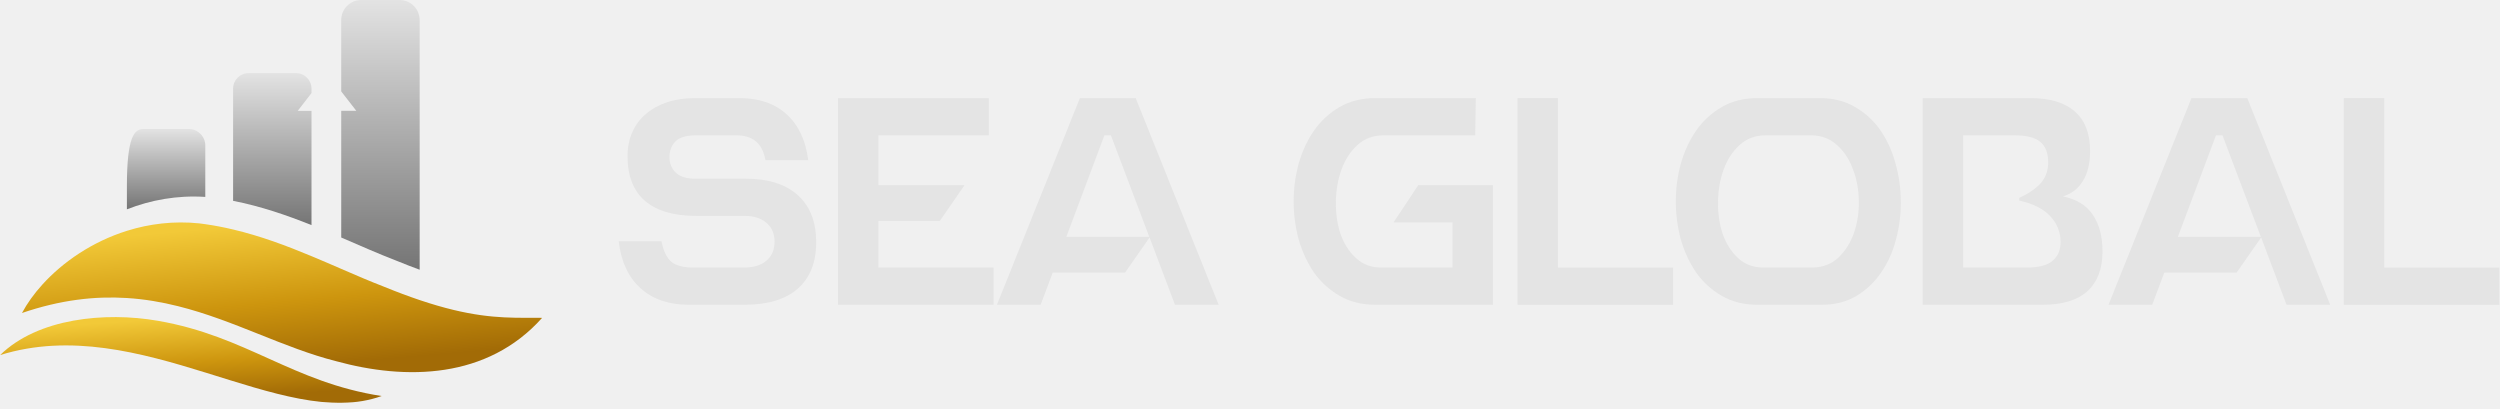
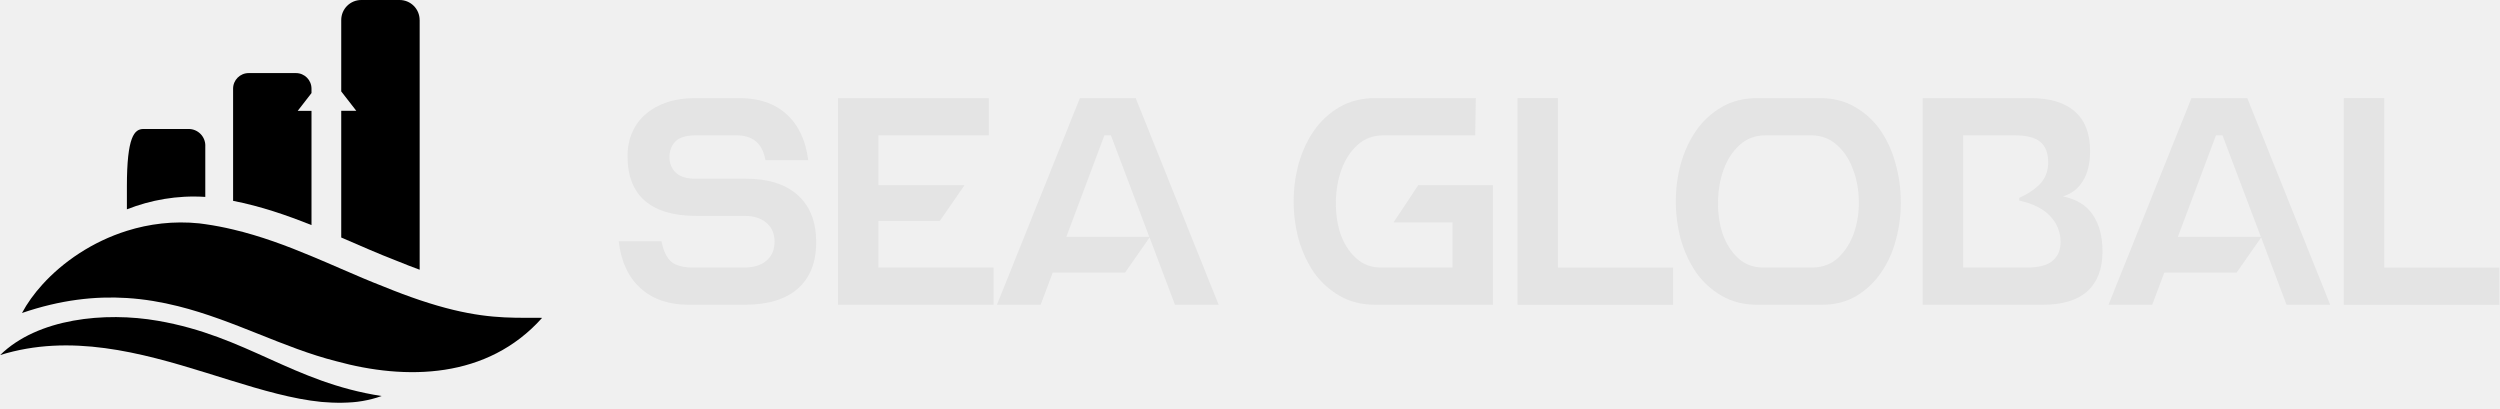
<svg xmlns="http://www.w3.org/2000/svg" width="269" height="44" viewBox="0 0 269 44" fill="none">
  <g clip-path="url(#clip0_4121_1106)">
    <mask id="mask0_4121_1106" style="mask-type:luminance" maskUnits="userSpaceOnUse" x="0" y="0" width="59" height="44">
      <path d="M58.331 0H0.016V43.348H58.331V0Z" fill="white" />
    </mask>
    <g mask="url(#mask0_4121_1106)">
      <path d="M22.089 15.673V21.188C19.053 20.988 16.195 21.527 13.654 22.524V20.063C13.654 14.679 14.455 13.878 15.449 13.878H20.298C21.288 13.878 22.093 14.679 22.093 15.673H22.089Z" fill="url(#paint0_linear_4121_1106)" />
      <path d="M33.517 10.015L32.035 11.927H33.517V24.221C30.852 23.154 28.056 22.193 25.081 21.61V9.538C25.081 8.614 25.831 7.864 26.753 7.864H31.846C32.767 7.864 33.517 8.614 33.517 9.538V10.012V10.015Z" fill="url(#paint1_linear_4121_1106)" />
      <path d="M45.156 2.155V29.023C44.358 28.731 43.517 28.407 42.625 28.04C40.707 27.3 38.745 26.43 36.717 25.557V11.923H38.337L36.717 9.837V2.155C36.717 0.965 37.681 0 38.872 0H42.997C44.187 0 45.152 0.965 45.152 2.155H45.156Z" fill="url(#paint2_linear_4121_1106)" />
      <path d="M58.331 34.203C52.433 40.807 43.681 40.927 36.178 38.867C30.488 37.425 25.216 34.462 19.169 32.947C17.407 32.507 15.576 32.186 13.654 32.066C10.246 31.851 6.537 32.252 2.364 33.679C2.364 33.679 2.364 33.679 2.368 33.675C2.918 32.648 3.657 31.611 4.567 30.61C6.759 28.192 9.919 26.008 13.658 24.836C16.049 24.086 18.681 23.751 21.445 24.035C21.663 24.06 21.878 24.09 22.093 24.122C23.112 24.268 24.11 24.461 25.085 24.694C28.056 25.396 30.852 26.449 33.52 27.563C34.605 28.014 35.672 28.476 36.72 28.931C38.271 29.605 39.786 30.257 41.275 30.832C42.691 31.411 43.976 31.891 45.159 32.288C50.489 34.083 53.638 34.192 56.514 34.196C57.129 34.196 57.73 34.196 58.338 34.199L58.331 34.203Z" fill="url(#paint3_linear_4121_1106)" />
      <path d="M0.016 38.204C4.039 34.25 11.291 33.526 16.985 34.516C26.581 36.176 31.445 41.127 41.064 42.613C30.291 46.497 15.114 33.508 0.016 38.204Z" fill="url(#paint4_linear_4121_1106)" />
    </g>
    <path d="M80.262 19.228C82.676 19.228 84.54 19.821 85.853 21.007C87.166 22.193 87.823 23.877 87.823 26.058C87.823 28.239 87.155 29.912 85.821 31.077C84.508 32.221 82.602 32.792 80.103 32.792H74.099C71.96 32.792 70.234 32.199 68.922 31.013C67.609 29.828 66.825 28.144 66.571 25.963H71.177C71.389 27.021 71.749 27.763 72.257 28.186C72.765 28.589 73.56 28.79 74.639 28.79H80.008C81.067 28.79 81.882 28.546 82.454 28.059C83.047 27.572 83.343 26.884 83.343 25.994C83.343 25.147 83.058 24.48 82.485 23.993C81.914 23.485 81.13 23.231 80.135 23.231H74.925C72.49 23.231 70.647 22.691 69.398 21.611C68.149 20.531 67.524 18.932 67.524 16.814C67.524 15.861 67.693 15.003 68.032 14.241C68.371 13.457 68.858 12.801 69.493 12.271C70.129 11.721 70.891 11.297 71.781 11.001C72.67 10.704 73.665 10.556 74.767 10.556H79.563C81.681 10.556 83.375 11.139 84.646 12.303C85.916 13.447 86.689 15.088 86.965 17.227H82.359C82.189 16.295 81.84 15.617 81.31 15.194C80.802 14.77 80.093 14.559 79.182 14.559H74.925C73.845 14.559 73.094 14.781 72.67 15.226C72.247 15.67 72.035 16.232 72.035 16.909C72.035 17.587 72.268 18.148 72.734 18.593C73.2 19.017 73.877 19.228 74.767 19.228H80.262Z" fill="#E4E4E4" />
    <path d="M106.905 28.79V32.792H90.163V10.556H106.396V14.559H94.516V19.927H103.76V19.959L101.123 23.771H94.516V28.79H106.905Z" fill="#E4E4E4" />
    <path d="M131.127 32.792H126.426L123.694 25.55L121.057 29.33H113.274L111.973 32.792H107.271L116.197 10.556H122.201L131.127 32.792ZM123.662 25.486L119.533 14.559H118.834L114.736 25.486H123.662Z" fill="#E4E4E4" />
    <path d="M160.64 19.927V32.792H147.996C146.535 32.792 145.254 32.475 144.153 31.839C143.051 31.204 142.13 30.367 141.389 29.33C140.669 28.271 140.119 27.085 139.737 25.772C139.377 24.438 139.197 23.072 139.197 21.674C139.197 20.276 139.377 18.921 139.737 17.608C140.119 16.274 140.669 15.088 141.389 14.05C142.13 12.992 143.051 12.144 144.153 11.509C145.254 10.874 146.535 10.556 147.996 10.556H158.797L158.733 14.559H148.886C147.763 14.559 146.821 14.908 146.059 15.607C145.296 16.306 144.725 17.185 144.344 18.244C143.962 19.302 143.761 20.446 143.74 21.674C143.719 22.902 143.878 24.046 144.216 25.105C144.576 26.164 145.127 27.043 145.868 27.741C146.61 28.44 147.53 28.79 148.631 28.79H156.287V23.93H149.966V23.898L152.602 19.927H160.64Z" fill="#E4E4E4" />
    <path d="M180.023 28.79V32.792H163.283V10.556H167.634V28.79H180.023Z" fill="#E4E4E4" />
    <path d="M195.819 10.556C197.258 10.556 198.518 10.874 199.599 11.509C200.7 12.144 201.611 12.981 202.331 14.019C203.051 15.056 203.591 16.242 203.951 17.576C204.332 18.911 204.523 20.276 204.523 21.674C204.544 23.051 204.374 24.406 204.014 25.74C203.675 27.074 203.146 28.26 202.426 29.298C201.727 30.336 200.838 31.183 199.757 31.839C198.699 32.475 197.449 32.792 196.009 32.792H189.116C187.655 32.792 186.373 32.475 185.272 31.839C184.171 31.204 183.249 30.367 182.509 29.33C181.789 28.271 181.238 27.085 180.857 25.772C180.497 24.438 180.317 23.072 180.317 21.674C180.317 20.276 180.497 18.921 180.857 17.608C181.238 16.274 181.789 15.088 182.509 14.05C183.249 12.992 184.171 12.144 185.272 11.509C186.373 10.874 187.655 10.556 189.116 10.556H195.819ZM195.088 28.79C196.21 28.747 197.132 28.377 197.852 27.678C198.593 26.958 199.143 26.069 199.504 25.01C199.863 23.951 200.033 22.818 200.011 21.611C199.99 20.382 199.778 19.249 199.376 18.212C198.995 17.153 198.423 16.285 197.661 15.607C196.899 14.908 195.956 14.559 194.834 14.559H190.006C188.883 14.559 187.94 14.908 187.178 15.607C186.416 16.306 185.844 17.185 185.463 18.244C185.082 19.302 184.88 20.446 184.859 21.674C184.838 22.902 184.997 24.046 185.336 25.105C185.696 26.164 186.247 27.043 186.987 27.741C187.729 28.44 188.65 28.79 189.751 28.79H195.088Z" fill="#E4E4E4" />
    <path d="M221.973 21.134C223.434 21.431 224.503 22.087 225.181 23.104C225.879 24.12 226.229 25.444 226.229 27.074C226.229 28.917 225.689 30.336 224.609 31.331C223.529 32.305 221.93 32.792 219.812 32.792H206.884V10.556H218.478C220.596 10.556 222.195 11.043 223.275 12.017C224.355 12.97 224.895 14.379 224.895 16.242C224.895 17.555 224.641 18.625 224.133 19.451C223.646 20.276 222.926 20.838 221.973 21.134ZM218.033 28.79C219.368 28.79 220.31 28.546 220.86 28.059C221.433 27.572 221.718 26.905 221.718 26.058C221.718 24.978 221.348 24.046 220.607 23.262C219.887 22.479 218.775 21.918 217.271 21.579V21.293C218.245 20.848 219.008 20.329 219.559 19.736C220.109 19.122 220.384 18.371 220.384 17.481C220.384 16.465 220.099 15.723 219.526 15.258C218.976 14.792 218.033 14.559 216.699 14.559H211.236V28.79H218.033Z" fill="#E4E4E4" />
    <path d="M250.732 32.792H246.031L243.299 25.55L240.662 29.33H232.88L231.577 32.792H226.876L235.802 10.556H241.806L250.732 32.792ZM243.268 25.486L239.138 14.559H238.439L234.341 25.486H243.268Z" fill="#E4E4E4" />
    <path d="M268.932 28.79V32.792H252.191V10.556H256.543V28.79H268.932Z" fill="#E4E4E4" />
  </g>
  <defs>
    <linearGradient id="paint0_linear_4121_1106" x1="17.873" y1="13.878" x2="17.873" y2="22.524" gradientUnits="userSpaceOnUse">
-       <stop stop-color="#E3E3E3" />
-       <stop offset="1" stop-color="#757575" />
+       <stop stopColor="#E3E3E3" />
+       <stop offset="1" stopColor="#757575" />
    </linearGradient>
    <linearGradient id="paint1_linear_4121_1106" x1="29.299" y1="7.864" x2="29.299" y2="24.221" gradientUnits="userSpaceOnUse">
-       <stop stop-color="#E3E3E3" />
-       <stop offset="1" stop-color="#757575" />
+       <stop stopColor="#E3E3E3" />
+       <stop offset="1" stopColor="#757575" />
    </linearGradient>
    <linearGradient id="paint2_linear_4121_1106" x1="40.936" y1="0" x2="40.936" y2="29.023" gradientUnits="userSpaceOnUse">
-       <stop stop-color="#E3E3E3" />
-       <stop offset="1" stop-color="#757575" />
+       <stop stopColor="#E3E3E3" />
+       <stop offset="1" stopColor="#757575" />
    </linearGradient>
    <linearGradient id="paint3_linear_4121_1106" x1="30.351" y1="23.935" x2="31.705" y2="39.486" gradientUnits="userSpaceOnUse">
-       <stop stop-color="#F2C938" />
-       <stop offset="0.548" stop-color="#CD950E" />
-       <stop offset="1" stop-color="#A26B06" />
+       <stop stopColor="#F2C938" />
+       <stop offset="0.548" stopColor="#CD950E" />
+       <stop offset="1" stopColor="#A26B06" />
    </linearGradient>
    <linearGradient id="paint4_linear_4121_1106" x1="20.54" y1="34.118" x2="21.148" y2="43.055" gradientUnits="userSpaceOnUse">
-       <stop stop-color="#F2C938" />
-       <stop offset="0.548" stop-color="#CD950E" />
-       <stop offset="1" stop-color="#A26B06" />
+       <stop stopColor="#F2C938" />
+       <stop offset="0.548" stopColor="#CD950E" />
+       <stop offset="1" stopColor="#A26B06" />
    </linearGradient>
    <clipPath id="clip0_4121_1106">
      <rect width="269" height="43.376" fill="white" />
    </clipPath>
  </defs>
</svg>
